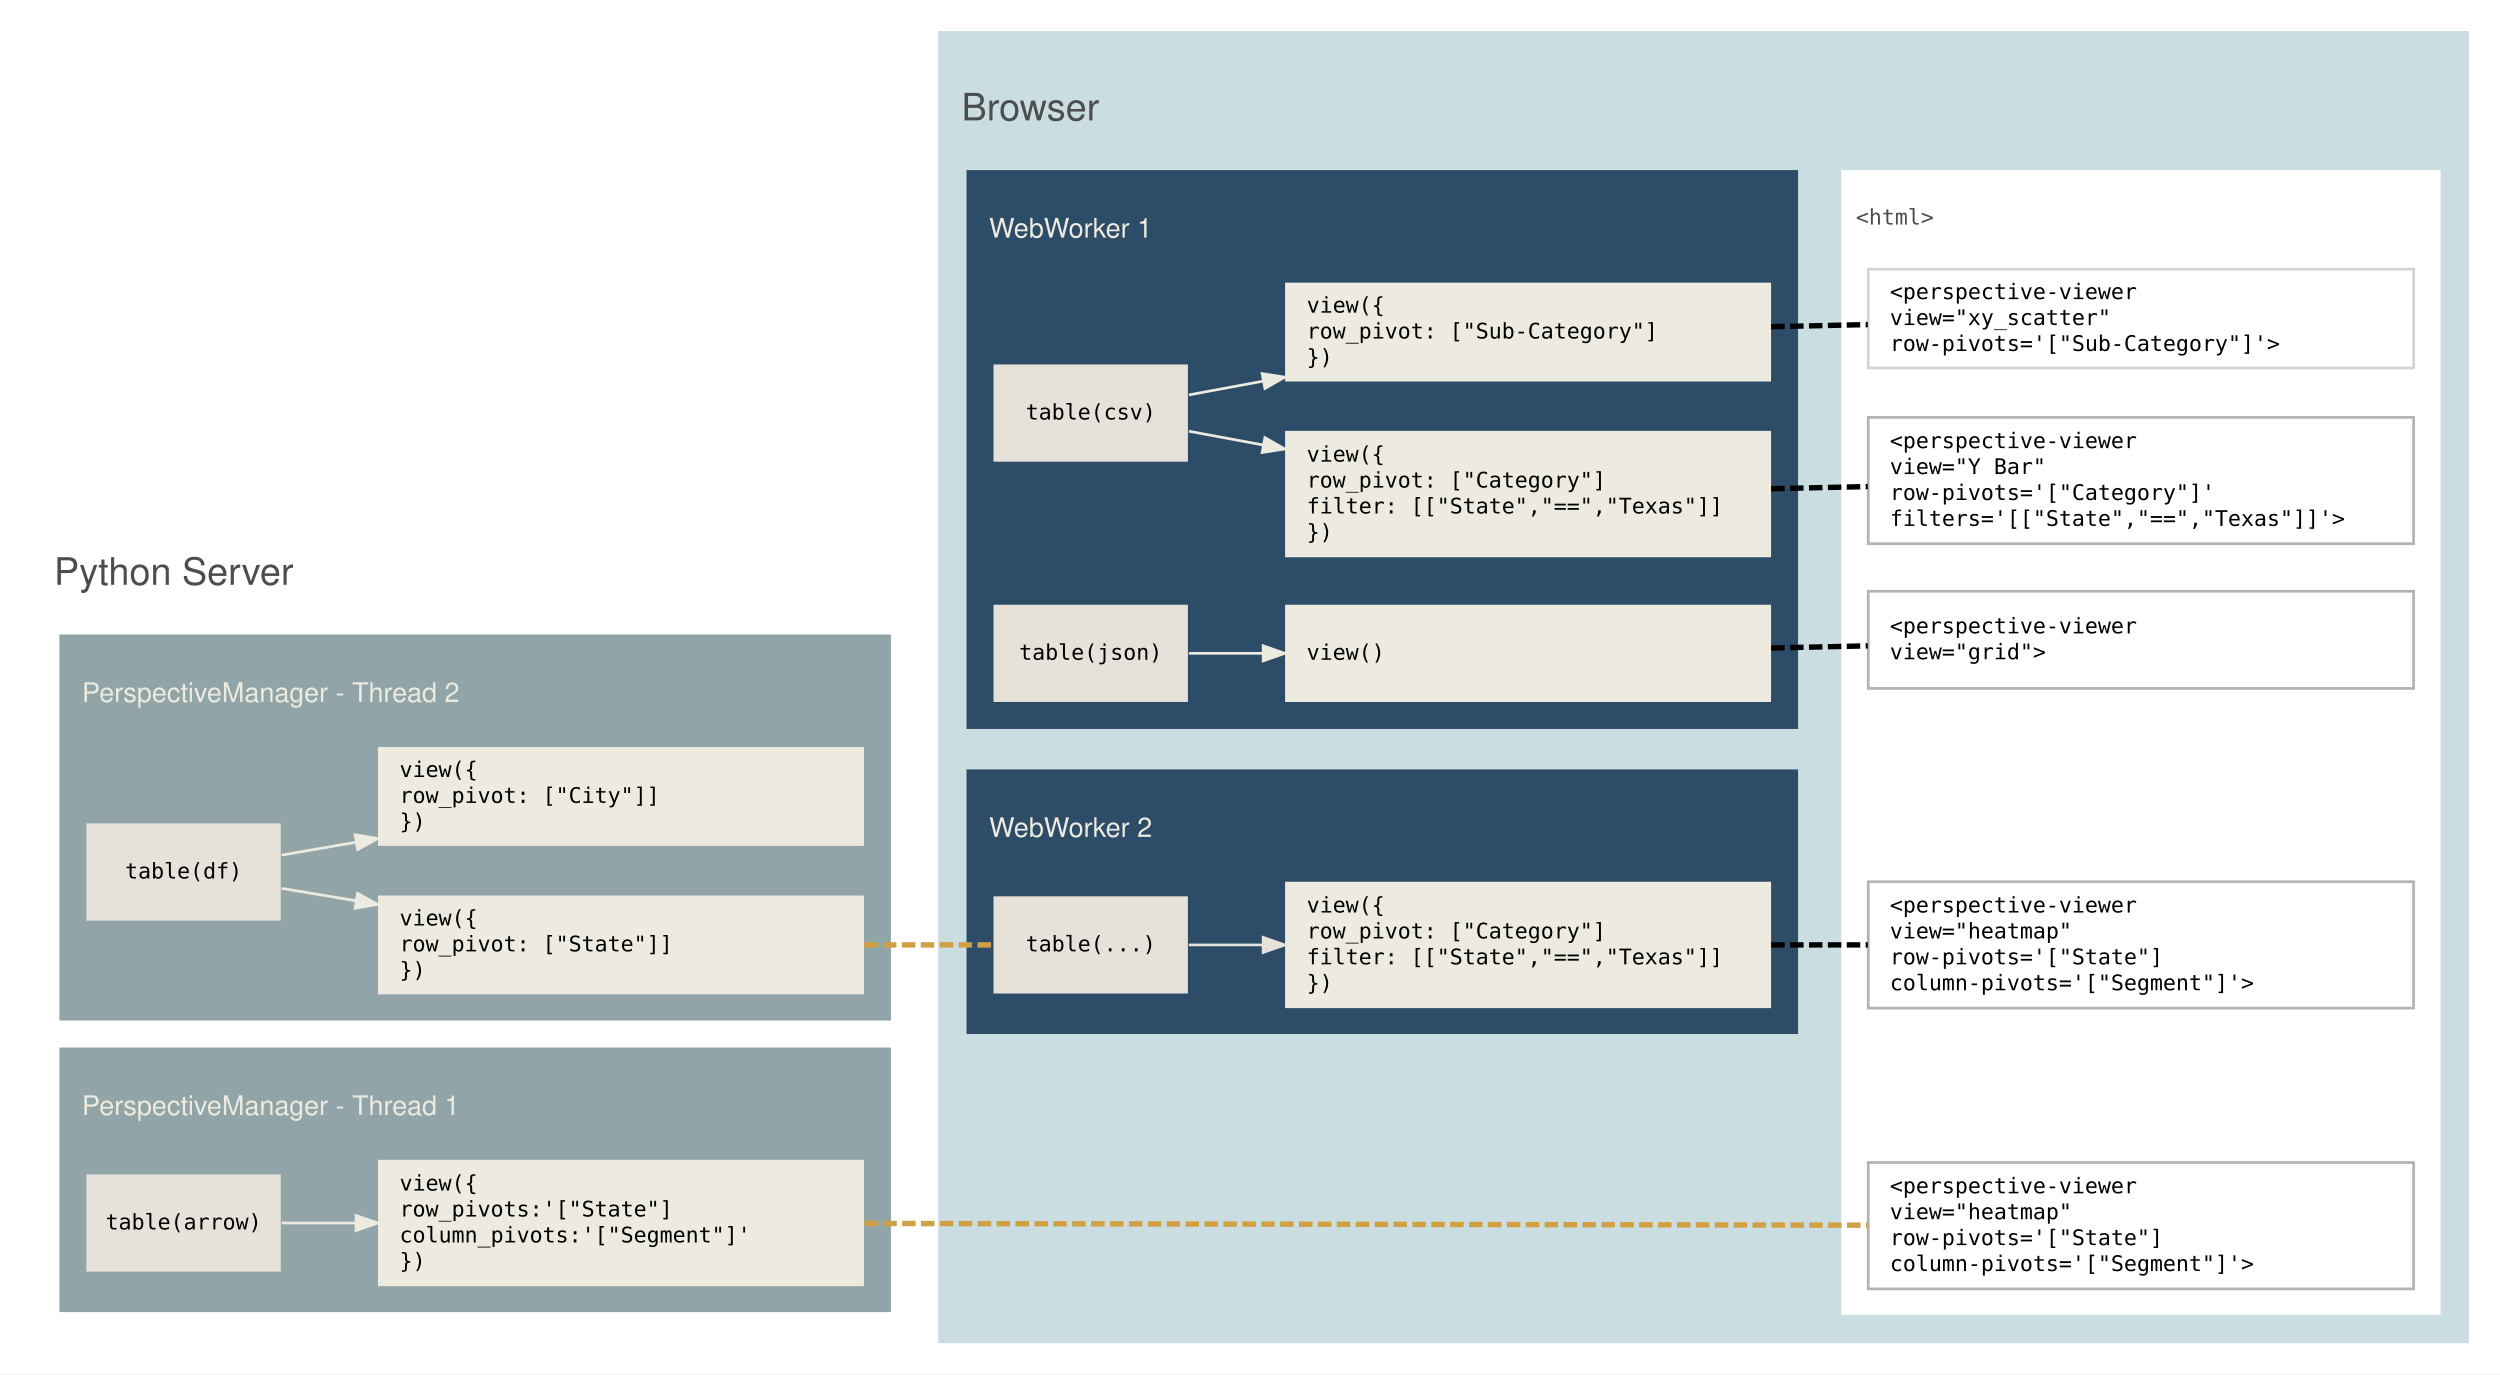
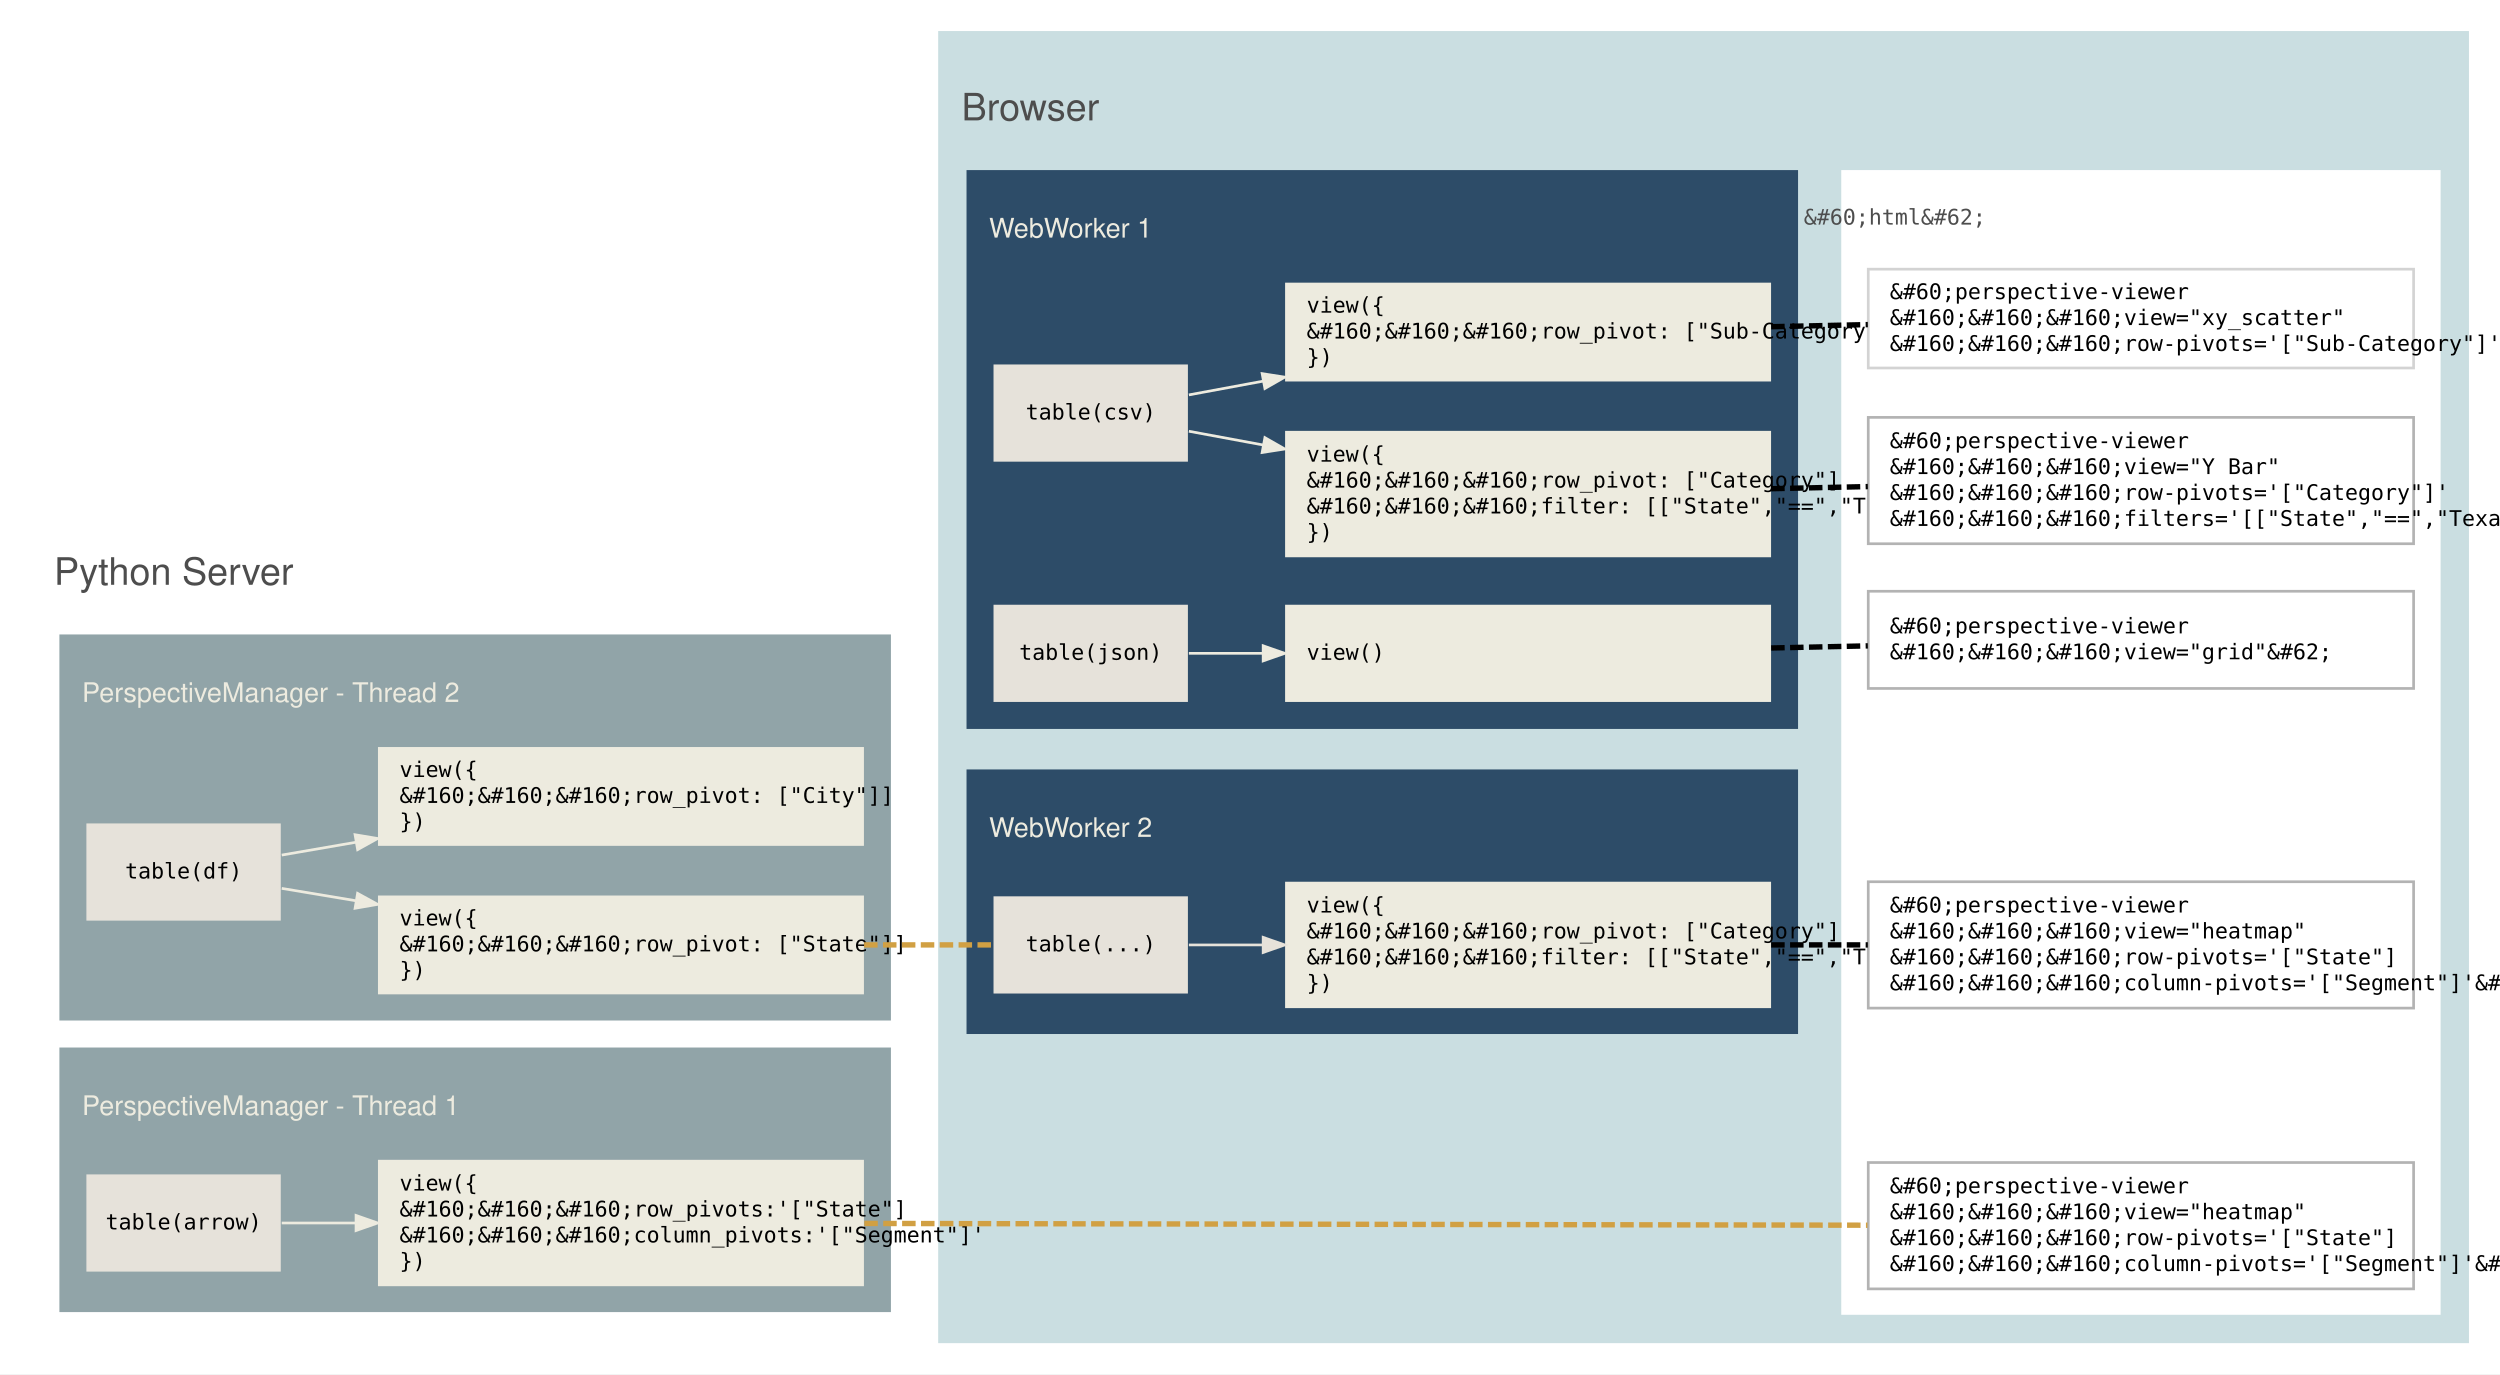
- <svg xmlns="http://www.w3.org/2000/svg" width="926pt" height="509pt" viewBox="0.00 0.00 926.00 509.00">
-   <g id="graph0" class="graph" transform="translate(4,505) scale(1)" data-name="G">
-     <polygon fill="#ffffff" stroke="transparent" points="-4,4 -4,-505 922,-505 922,4 -4,4" style="" />
+ <svg xmlns="http://www.w3.org/2000/svg" width="926pt" height="509pt" viewBox="0 0 926 509">
+   <g id="graph0" class="graph" data-name="G" transform="translate(4,505) scale(1)">
+     <polygon fill="#fff" stroke="transparent" points="-4 4 -4 -505 922 -505 922 4 -4 4" />
    <g id="clust1" class="cluster">
-       <polygon fill="none" stroke="transparent" points="8,-9 8,-321 336,-321 336,-9 8,-9" style="" />
-       <text text-anchor="middle" x="60.344" y="-288.4" font-family="Helvetica,sans-Serif" font-size="14.00" fill="#4d4d4d" style="">Python Server</text>
+       <polygon fill="none" stroke="transparent" points="8 -9 8 -321 336 -321 336 -9 8 -9" />
+       <text x="60.344" y="-288.4" fill="#4d4d4d" font-family="Helvetica,sans-Serif" font-size="14" text-anchor="middle">Python Server</text>
    </g>
    <g id="clust2" class="cluster">
-       <polygon fill="#91a4a8" stroke="transparent" points="18,-127 18,-270 326,-270 326,-127 18,-127" style="" />
-       <text text-anchor="middle" x="96.292" y="-245" font-family="Helvetica,sans-Serif" font-size="10.00" fill="#edebdf" style="">PerspectiveManager - Thread 2</text>
+       <polygon fill="#91a4a8" stroke="transparent" points="18 -127 18 -270 326 -270 326 -127 18 -127" />
+       <text x="96.292" y="-245" fill="#edebdf" font-family="Helvetica,sans-Serif" font-size="10" text-anchor="middle">PerspectiveManager - Thread 2</text>
    </g>
    <g id="clust3" class="cluster">
-       <polygon fill="#91a4a8" stroke="transparent" points="18,-19 18,-117 326,-117 326,-19 18,-19" style="" />
-       <text text-anchor="middle" x="96.292" y="-92" font-family="Helvetica,sans-Serif" font-size="10.00" fill="#edebdf" style="">PerspectiveManager - Thread 1</text>
+       <polygon fill="#91a4a8" stroke="transparent" points="18 -19 18 -117 326 -117 326 -19 18 -19" />
+       <text x="96.292" y="-92" fill="#edebdf" font-family="Helvetica,sans-Serif" font-size="10" text-anchor="middle">PerspectiveManager - Thread 1</text>
    </g>
    <g id="clust4" class="cluster">
-       <polygon fill="#cadee1" stroke="#cadee1" points="344,-8 344,-493 910,-493 910,-8 344,-8" style="" />
-       <text text-anchor="middle" x="377.665" y="-460.4" font-family="Helvetica,sans-Serif" font-size="14.00" fill="#4d4d4d" style="">Browser</text>
+       <polygon fill="#cadee1" stroke="#cadee1" points="344 -8 344 -493 910 -493 910 -8 344 -8" />
+       <text x="377.665" y="-460.4" fill="#4d4d4d" font-family="Helvetica,sans-Serif" font-size="14" text-anchor="middle">Browser</text>
    </g>
    <g id="clust5" class="cluster">
-       <polygon fill="#2d4c68" stroke="transparent" points="354,-235 354,-442 662,-442 662,-235 354,-235" style="" />
-       <text text-anchor="middle" x="392.555" y="-417" font-family="Helvetica,sans-Serif" font-size="10.00" fill="#edebdf" style="">WebWorker 1</text>
+       <polygon fill="#2d4c68" stroke="transparent" points="354 -235 354 -442 662 -442 662 -235 354 -235" />
+       <text x="392.555" y="-417" fill="#edebdf" font-family="Helvetica,sans-Serif" font-size="10" text-anchor="middle">WebWorker 1</text>
    </g>
    <g id="clust7" class="cluster">
-       <polygon fill="#2d4c68" stroke="transparent" points="354,-122 354,-220 662,-220 662,-122 354,-122" style="" />
-       <text text-anchor="middle" x="392.555" y="-195" font-family="Helvetica,sans-Serif" font-size="10.00" fill="#edebdf" style="">WebWorker 2</text>
+       <polygon fill="#2d4c68" stroke="transparent" points="354 -122 354 -220 662 -220 662 -122 354 -122" />
+       <text x="392.555" y="-195" fill="#edebdf" font-family="Helvetica,sans-Serif" font-size="10" text-anchor="middle">WebWorker 2</text>
    </g>
    <g id="clust9" class="cluster">
-       <polygon fill="#ffffff" stroke="transparent" points="678,-18 678,-442 900,-442 900,-18 678,-18" style="" />
-       <text text-anchor="middle" x="697.846" y="-421.8" font-family="monospace" font-size="8.00" fill="#4d4d4d" style="">&lt;html&gt;</text>
+       <polygon fill="#fff" stroke="transparent" points="678 -18 678 -442 900 -442 900 -18 678 -18" />
+       <text x="697.846" y="-421.8" fill="#4d4d4d" font-family="monospace" font-size="8" text-anchor="middle">&amp;#60;html&amp;#62;</text>
    </g>
    <g id="node1" class="node" data-name="table_thread_2">
-       <polygon fill="#e6e2da" stroke="transparent" points="100,-200 28,-200 28,-164 100,-164 100,-200" style="" />
-       <text text-anchor="middle" x="64" y="-179.6" font-family="monospace" font-size="8.00" fill="#000000" style="">table(df)</text>
+       <polygon fill="#e6e2da" stroke="transparent" points="100 -200 28 -200 28 -164 100 -164 100 -200" />
+       <text x="64" y="-179.6" fill="#000" font-family="monospace" font-size="8" text-anchor="middle">table(df)</text>
    </g>
    <g id="node2" class="node" data-name="view_thread_2">
-       <polygon fill="#edebdf" stroke="transparent" points="316,-173.3 136,-173.3 136,-136.7 316,-136.7 316,-173.3" style="" />
-       <text text-anchor="start" x="144" y="-162.2" font-family="monospace" font-size="8.00" fill="#000000" style="">view({</text>
-       <text text-anchor="start" x="144" y="-152.6" font-family="monospace" font-size="8.00" fill="#000000" style="">    row_pivot: ["State"]]</text>
-       <text text-anchor="start" x="144" y="-143" font-family="monospace" font-size="8.00" fill="#000000" style="">})</text>
+       <polygon fill="#edebdf" stroke="transparent" points="316 -173.3 136 -173.3 136 -136.7 316 -136.7 316 -173.3" />
+       <text x="144" y="-162.2" fill="#000" font-family="monospace" font-size="8" text-anchor="start">view({</text>
+       <text x="144" y="-152.6" fill="#000" font-family="monospace" font-size="8" text-anchor="start">&amp;#160;&amp;#160;&amp;#160;row_pivot: ["State"]]</text>
+       <text x="144" y="-143" fill="#000" font-family="monospace" font-size="8" text-anchor="start">})</text>
    </g>
    <g id="edge2" class="edge" data-name="table_thread_2-&gt;view_thread_2">
-       <path fill="none" stroke="#edebdf" d="M100.356,-175.941C108.737,-174.544 118.046,-172.992 127.698,-171.384" style="" />
-       <polygon fill="#edebdf" stroke="#edebdf" points="128.444,-174.098 135.875,-170.021 127.523,-168.574 128.444,-174.098" style="" />
+       <path fill="none" stroke="#edebdf" d="M100.356,-175.941C108.737,-174.544 118.046,-172.992 127.698,-171.384" />
+       <polygon fill="#edebdf" stroke="#edebdf" points="128.444 -174.098 135.875 -170.021 127.523 -168.574 128.444 -174.098" />
    </g>
    <g id="node3" class="node" data-name="view_thread_2_2">
-       <polygon fill="#edebdf" stroke="transparent" points="316,-228.3 136,-228.3 136,-191.7 316,-191.7 316,-228.3" style="" />
-       <text text-anchor="start" x="144" y="-217.2" font-family="monospace" font-size="8.00" fill="#000000" style="">view({</text>
-       <text text-anchor="start" x="144" y="-207.6" font-family="monospace" font-size="8.00" fill="#000000" style="">    row_pivot: ["City"]]</text>
-       <text text-anchor="start" x="144" y="-198" font-family="monospace" font-size="8.00" fill="#000000" style="">})</text>
+       <polygon fill="#edebdf" stroke="transparent" points="316 -228.3 136 -228.3 136 -191.7 316 -191.7 316 -228.3" />
+       <text x="144" y="-217.2" fill="#000" font-family="monospace" font-size="8" text-anchor="start">view({</text>
+       <text x="144" y="-207.6" fill="#000" font-family="monospace" font-size="8" text-anchor="start">&amp;#160;&amp;#160;&amp;#160;row_pivot: ["City"]]</text>
+       <text x="144" y="-198" fill="#000" font-family="monospace" font-size="8" text-anchor="start">})</text>
    </g>
    <g id="edge1" class="edge" data-name="table_thread_2-&gt;view_thread_2_2">
-       <path fill="none" stroke="#edebdf" d="M100.356,-188.284C108.821,-189.747 118.232,-191.374 127.988,-193.06" style="" />
-       <polygon fill="#edebdf" stroke="#edebdf" points="127.514,-195.819 135.875,-194.423 128.468,-190.301 127.514,-195.819" style="" />
+       <path fill="none" stroke="#edebdf" d="M100.356,-188.284C108.821,-189.747 118.232,-191.374 127.988,-193.06" />
+       <polygon fill="#edebdf" stroke="#edebdf" points="127.514 -195.819 135.875 -194.423 128.468 -190.301 127.514 -195.819" />
    </g>
    <g id="node11" class="node" data-name="table12">
-       <polygon fill="#e6e2da" stroke="transparent" points="436,-173 364,-173 364,-137 436,-137 436,-173" style="" />
-       <text text-anchor="middle" x="400" y="-152.6" font-family="monospace" font-size="8.00" fill="#000000" style="">table(...)</text>
+       <polygon fill="#e6e2da" stroke="transparent" points="436 -173 364 -173 364 -137 436 -137 436 -173" />
+       <text x="400" y="-152.6" fill="#000" font-family="monospace" font-size="8" text-anchor="middle">table(...)</text>
    </g>
    <g id="edge8" class="edge" data-name="view_thread_2-&gt;table12">
-       <path fill="none" stroke="#d1a043" stroke-width="2" stroke-dasharray="5,2" d="M316.058,-155C332.974,-155 349.737,-155 363.782,-155" style="" />
+       <path fill="none" stroke="#d1a043" stroke-dasharray="5 2" stroke-width="2" d="M316.058,-155C332.974,-155 349.737,-155 363.782,-155" />
    </g>
    <g id="node4" class="node" data-name="table_thread_1">
-       <polygon fill="#e6e2da" stroke="transparent" points="100,-70 28,-70 28,-34 100,-34 100,-70" style="" />
-       <text text-anchor="middle" x="64" y="-49.6" font-family="monospace" font-size="8.00" fill="#000000" style="">table(arrow)</text>
+       <polygon fill="#e6e2da" stroke="transparent" points="100 -70 28 -70 28 -34 100 -34 100 -70" />
+       <text x="64" y="-49.6" fill="#000" font-family="monospace" font-size="8" text-anchor="middle">table(arrow)</text>
    </g>
    <g id="node5" class="node" data-name="view_thread_1">
-       <polygon fill="#edebdf" stroke="transparent" points="316,-75.402 136,-75.402 136,-28.598 316,-28.598 316,-75.402" style="" />
-       <text text-anchor="start" x="144" y="-64" font-family="monospace" font-size="8.00" fill="#000000" style="">view({</text>
-       <text text-anchor="start" x="144" y="-54.4" font-family="monospace" font-size="8.00" fill="#000000" style="">    row_pivots:'["State"]</text>
-       <text text-anchor="start" x="144" y="-44.8" font-family="monospace" font-size="8.00" fill="#000000" style="">    column_pivots:'["Segment"]'</text>
-       <text text-anchor="start" x="144" y="-35.2" font-family="monospace" font-size="8.00" fill="#000000" style="">})</text>
+       <polygon fill="#edebdf" stroke="transparent" points="316 -75.402 136 -75.402 136 -28.598 316 -28.598 316 -75.402" />
+       <text x="144" y="-64" fill="#000" font-family="monospace" font-size="8" text-anchor="start">view({</text>
+       <text x="144" y="-54.4" fill="#000" font-family="monospace" font-size="8" text-anchor="start">&amp;#160;&amp;#160;&amp;#160;row_pivots:'["State"]</text>
+       <text x="144" y="-44.8" fill="#000" font-family="monospace" font-size="8" text-anchor="start">&amp;#160;&amp;#160;&amp;#160;column_pivots:'["Segment"]'</text>
+       <text x="144" y="-35.2" fill="#000" font-family="monospace" font-size="8" text-anchor="start">})</text>
    </g>
    <g id="edge3" class="edge" data-name="table_thread_1-&gt;view_thread_1">
-       <path fill="none" stroke="#edebdf" d="M100.356,-52C108.737,-52 118.046,-52 127.698,-52" style="" />
-       <polygon fill="#edebdf" stroke="#edebdf" points="127.875,-54.8 135.875,-52 127.874,-49.2 127.875,-54.8" style="" />
+       <path fill="none" stroke="#edebdf" d="M100.356,-52C108.737,-52 118.046,-52 127.698,-52" />
+       <polygon fill="#edebdf" stroke="#edebdf" points="127.875 -54.8 135.875 -52 127.874 -49.2 127.875 -54.8" />
    </g>
    <g id="node19" class="node" data-name="viewer4">
-       <polygon fill="#ffffff" stroke="#b3b3b3" points="890,-74.402 688,-74.402 688,-27.598 890,-27.598 890,-74.402" style="" />
-       <text text-anchor="start" x="696" y="-63" font-family="monospace" font-size="8.00" fill="#000000" style="">&lt;perspective-viewer</text>
-       <text text-anchor="start" x="696" y="-53.4" font-family="monospace" font-size="8.00" fill="#000000" style="">    view="heatmap"</text>
-       <text text-anchor="start" x="696" y="-43.8" font-family="monospace" font-size="8.00" fill="#000000" style="">    row-pivots='["State"]</text>
-       <text text-anchor="start" x="696" y="-34.2" font-family="monospace" font-size="8.00" fill="#000000" style="">    column-pivots='["Segment"]'&gt;</text>
+       <polygon fill="#fff" stroke="#b3b3b3" points="890 -74.402 688 -74.402 688 -27.598 890 -27.598 890 -74.402" />
+       <text x="696" y="-63" fill="#000" font-family="monospace" font-size="8" text-anchor="start">&amp;#60;perspective-viewer</text>
+       <text x="696" y="-53.4" fill="#000" font-family="monospace" font-size="8" text-anchor="start">&amp;#160;&amp;#160;&amp;#160;view="heatmap"</text>
+       <text x="696" y="-43.8" fill="#000" font-family="monospace" font-size="8" text-anchor="start">&amp;#160;&amp;#160;&amp;#160;row-pivots='["State"]</text>
+       <text x="696" y="-34.2" fill="#000" font-family="monospace" font-size="8" text-anchor="start">&amp;#160;&amp;#160;&amp;#160;column-pivots='["Segment"]'&amp;#62;</text>
    </g>
    <g id="edge12" class="edge" data-name="view_thread_1-&gt;viewer4">
-       <path fill="none" stroke="#d1a043" stroke-width="2" stroke-dasharray="5,2" d="M316.143,-51.84C417.568,-51.66 581.926,-51.368 687.708,-51.18" style="" />
+       <path fill="none" stroke="#d1a043" stroke-dasharray="5 2" stroke-width="2" d="M316.143,-51.84C417.568,-51.66 581.926,-51.368 687.708,-51.18" />
    </g>
    <g id="node6" class="node" data-name="table1">
-       <polygon fill="#e6e2da" stroke="transparent" points="436,-370 364,-370 364,-334 436,-334 436,-370" style="" />
-       <text text-anchor="middle" x="400" y="-349.6" font-family="monospace" font-size="8.00" fill="#000000" style="">table(csv)</text>
+       <polygon fill="#e6e2da" stroke="transparent" points="436 -370 364 -370 364 -334 436 -334 436 -370" />
+       <text x="400" y="-349.6" fill="#000" font-family="monospace" font-size="8" text-anchor="middle">table(csv)</text>
    </g>
    <g id="node8" class="node" data-name="view1">
-       <polygon fill="#edebdf" stroke="transparent" points="652,-345.402 472,-345.402 472,-298.598 652,-298.598 652,-345.402" style="" />
-       <text text-anchor="start" x="480" y="-334" font-family="monospace" font-size="8.00" fill="#000000" style="">view({</text>
-       <text text-anchor="start" x="480" y="-324.4" font-family="monospace" font-size="8.00" fill="#000000" style="">    row_pivot: ["Category"]</text>
-       <text text-anchor="start" x="480" y="-314.8" font-family="monospace" font-size="8.00" fill="#000000" style="">    filter: [["State","==","Texas"]]</text>
-       <text text-anchor="start" x="480" y="-305.2" font-family="monospace" font-size="8.00" fill="#000000" style="">})</text>
+       <polygon fill="#edebdf" stroke="transparent" points="652 -345.402 472 -345.402 472 -298.598 652 -298.598 652 -345.402" />
+       <text x="480" y="-334" fill="#000" font-family="monospace" font-size="8" text-anchor="start">view({</text>
+       <text x="480" y="-324.4" fill="#000" font-family="monospace" font-size="8" text-anchor="start">&amp;#160;&amp;#160;&amp;#160;row_pivot: ["Category"]</text>
+       <text x="480" y="-314.8" fill="#000" font-family="monospace" font-size="8" text-anchor="start">&amp;#160;&amp;#160;&amp;#160;filter: [["State","==","Texas"]]</text>
+       <text x="480" y="-305.2" fill="#000" font-family="monospace" font-size="8" text-anchor="start">})</text>
    </g>
    <g id="edge4" class="edge" data-name="table1-&gt;view1">
-       <path fill="none" stroke="#edebdf" d="M436.356,-345.267C444.821,-343.7 454.232,-341.957 463.988,-340.15" style="" />
-       <polygon fill="#edebdf" stroke="#edebdf" points="464.518,-342.9 471.875,-338.69 463.498,-337.394 464.518,-342.9" style="" />
+       <path fill="none" stroke="#edebdf" d="M436.356,-345.267C444.821,-343.7 454.232,-341.957 463.988,-340.15" />
+       <polygon fill="#edebdf" stroke="#edebdf" points="464.518 -342.9 471.875 -338.69 463.498 -337.394 464.518 -342.9" />
    </g>
    <g id="node9" class="node" data-name="view2">
-       <polygon fill="#edebdf" stroke="transparent" points="652,-400.3 472,-400.3 472,-363.7 652,-363.7 652,-400.3" style="" />
-       <text text-anchor="start" x="480" y="-389.2" font-family="monospace" font-size="8.00" fill="#000000" style="">view({</text>
-       <text text-anchor="start" x="480" y="-379.6" font-family="monospace" font-size="8.00" fill="#000000" style="">    row_pivot: ["Sub-Category"]</text>
-       <text text-anchor="start" x="480" y="-370" font-family="monospace" font-size="8.00" fill="#000000" style="">})</text>
+       <polygon fill="#edebdf" stroke="transparent" points="652 -400.3 472 -400.3 472 -363.7 652 -363.7 652 -400.3" />
+       <text x="480" y="-389.2" fill="#000" font-family="monospace" font-size="8" text-anchor="start">view({</text>
+       <text x="480" y="-379.6" fill="#000" font-family="monospace" font-size="8" text-anchor="start">&amp;#160;&amp;#160;&amp;#160;row_pivot: ["Sub-Category"]</text>
+       <text x="480" y="-370" fill="#000" font-family="monospace" font-size="8" text-anchor="start">})</text>
    </g>
    <g id="edge5" class="edge" data-name="table1-&gt;view2">
-       <path fill="none" stroke="#edebdf" d="M436.356,-358.733C444.821,-360.3 454.232,-362.043 463.988,-363.85" style="" />
-       <polygon fill="#edebdf" stroke="#edebdf" points="463.498,-366.606 471.875,-365.31 464.518,-361.1 463.498,-366.606" style="" />
+       <path fill="none" stroke="#edebdf" d="M436.356,-358.733C444.821,-360.3 454.232,-362.043 463.988,-363.85" />
+       <polygon fill="#edebdf" stroke="#edebdf" points="463.498 -366.606 471.875 -365.31 464.518 -361.1 463.498 -366.606" />
    </g>
    <g id="node7" class="node" data-name="table_remote_view">
-       <polygon fill="#e6e2da" stroke="transparent" points="436,-281 364,-281 364,-245 436,-245 436,-281" style="" />
-       <text text-anchor="middle" x="400" y="-260.6" font-family="monospace" font-size="8.00" fill="#000000" style="">table(json)</text>
+       <polygon fill="#e6e2da" stroke="transparent" points="436 -281 364 -281 364 -245 436 -245 436 -281" />
+       <text x="400" y="-260.6" fill="#000" font-family="monospace" font-size="8" text-anchor="middle">table(json)</text>
    </g>
    <g id="node10" class="node" data-name="view3">
-       <polygon fill="#edebdf" stroke="transparent" points="652,-281 472,-281 472,-245 652,-245 652,-281" style="" />
-       <text text-anchor="start" x="480" y="-260.6" font-family="monospace" font-size="8.00" fill="#000000" style="">view()</text>
+       <polygon fill="#edebdf" stroke="transparent" points="652 -281 472 -281 472 -245 652 -245 652 -281" />
+       <text x="480" y="-260.6" fill="#000" font-family="monospace" font-size="8" text-anchor="start">view()</text>
    </g>
    <g id="edge6" class="edge" data-name="table_remote_view-&gt;view3">
-       <path fill="none" stroke="#edebdf" d="M436.356,-263C444.737,-263 454.046,-263 463.698,-263" style="" />
-       <polygon fill="#edebdf" stroke="#edebdf" points="463.875,-265.8 471.875,-263 463.875,-260.2 463.875,-265.8" style="" />
+       <path fill="none" stroke="#edebdf" d="M436.356,-263C444.737,-263 454.046,-263 463.698,-263" />
+       <polygon fill="#edebdf" stroke="#edebdf" points="463.875 -265.8 471.875 -263 463.875 -260.2 463.875 -265.8" />
    </g>
    <g id="node13" class="node" data-name="viewer1">
-       <polygon fill="#ffffff" stroke="#b3b3b3" points="890,-350.402 688,-350.402 688,-303.598 890,-303.598 890,-350.402" style="" />
-       <text text-anchor="start" x="696" y="-339" font-family="monospace" font-size="8.00" fill="#000000" style="">&lt;perspective-viewer</text>
-       <text text-anchor="start" x="696" y="-329.4" font-family="monospace" font-size="8.00" fill="#000000" style="">    view="Y Bar"</text>
-       <text text-anchor="start" x="696" y="-319.8" font-family="monospace" font-size="8.00" fill="#000000" style="">    row-pivots='["Category"]'</text>
-       <text text-anchor="start" x="696" y="-310.2" font-family="monospace" font-size="8.00" fill="#000000" style="">    filters='[["State","==","Texas"]]'&gt;</text>
+       <polygon fill="#fff" stroke="#b3b3b3" points="890 -350.402 688 -350.402 688 -303.598 890 -303.598 890 -350.402" />
+       <text x="696" y="-339" fill="#000" font-family="monospace" font-size="8" text-anchor="start">&amp;#60;perspective-viewer</text>
+       <text x="696" y="-329.4" fill="#000" font-family="monospace" font-size="8" text-anchor="start">&amp;#160;&amp;#160;&amp;#160;view="Y Bar"</text>
+       <text x="696" y="-319.8" fill="#000" font-family="monospace" font-size="8" text-anchor="start">&amp;#160;&amp;#160;&amp;#160;row-pivots='["Category"]'</text>
+       <text x="696" y="-310.2" fill="#000" font-family="monospace" font-size="8" text-anchor="start">&amp;#160;&amp;#160;&amp;#160;filters='[["State","==","Texas"]]'&amp;#62;</text>
    </g>
    <g id="edge9" class="edge" data-name="view1-&gt;viewer1">
-       <path fill="none" stroke="#000000" stroke-width="2" stroke-dasharray="5,2" d="M652.042,-323.983C663.802,-324.242 675.913,-324.509 687.839,-324.772" style="" />
+       <path fill="none" stroke="#000" stroke-dasharray="5 2" stroke-width="2" d="M652.042,-323.983C663.802,-324.242 675.913,-324.509 687.839,-324.772" />
    </g>
    <g id="node14" class="node" data-name="viewer2">
-       <polygon fill="#ffffff" stroke="#d3d3d3" points="890,-405.3 688,-405.3 688,-368.7 890,-368.7 890,-405.3" style="" />
-       <text text-anchor="start" x="696" y="-394.2" font-family="monospace" font-size="8.00" fill="#000000" style="">&lt;perspective-viewer</text>
-       <text text-anchor="start" x="696" y="-384.6" font-family="monospace" font-size="8.00" fill="#000000" style="">    view="xy_scatter"</text>
-       <text text-anchor="start" x="696" y="-375" font-family="monospace" font-size="8.00" fill="#000000" style="">    row-pivots='["Sub-Category"]'&gt;</text>
+       <polygon fill="#fff" stroke="#d3d3d3" points="890 -405.3 688 -405.3 688 -368.7 890 -368.7 890 -405.3" />
+       <text x="696" y="-394.2" fill="#000" font-family="monospace" font-size="8" text-anchor="start">&amp;#60;perspective-viewer</text>
+       <text x="696" y="-384.6" fill="#000" font-family="monospace" font-size="8" text-anchor="start">&amp;#160;&amp;#160;&amp;#160;view="xy_scatter"</text>
+       <text x="696" y="-375" fill="#000" font-family="monospace" font-size="8" text-anchor="start">&amp;#160;&amp;#160;&amp;#160;row-pivots='["Sub-Category"]'&amp;#62;</text>
    </g>
    <g id="edge10" class="edge" data-name="view2-&gt;viewer2">
-       <path fill="none" stroke="#000000" stroke-width="2" stroke-dasharray="5,2" d="M652.042,-383.983C663.802,-384.242 675.913,-384.509 687.839,-384.772" style="" />
+       <path fill="none" stroke="#000" stroke-dasharray="5 2" stroke-width="2" d="M652.042,-383.983C663.802,-384.242 675.913,-384.509 687.839,-384.772" />
    </g>
    <g id="node15" class="node" data-name="viewer3">
-       <polygon fill="#ffffff" stroke="#b3b3b3" points="890,-286 688,-286 688,-250 890,-250 890,-286" style="" />
-       <text text-anchor="start" x="696" y="-270.4" font-family="monospace" font-size="8.00" fill="#000000" style="">&lt;perspective-viewer</text>
-       <text text-anchor="start" x="696" y="-260.8" font-family="monospace" font-size="8.00" fill="#000000" style="">    view="grid"&gt;</text>
+       <polygon fill="#fff" stroke="#b3b3b3" points="890 -286 688 -286 688 -250 890 -250 890 -286" />
+       <text x="696" y="-270.4" fill="#000" font-family="monospace" font-size="8" text-anchor="start">&amp;#60;perspective-viewer</text>
+       <text x="696" y="-260.8" fill="#000" font-family="monospace" font-size="8" text-anchor="start">&amp;#160;&amp;#160;&amp;#160;view="grid"&amp;#62;</text>
    </g>
    <g id="edge11" class="edge" data-name="view3-&gt;viewer3">
-       <path fill="none" stroke="#000000" stroke-width="2" stroke-dasharray="5,2" d="M652.042,-264.983C663.802,-265.242 675.913,-265.509 687.839,-265.772" style="" />
+       <path fill="none" stroke="#000" stroke-dasharray="5 2" stroke-width="2" d="M652.042,-264.983C663.802,-265.242 675.913,-265.509 687.839,-265.772" />
    </g>
    <g id="node12" class="node" data-name="view12">
-       <polygon fill="#edebdf" stroke="transparent" points="652,-178.402 472,-178.402 472,-131.598 652,-131.598 652,-178.402" style="" />
-       <text text-anchor="start" x="480" y="-167" font-family="monospace" font-size="8.00" fill="#000000" style="">view({</text>
-       <text text-anchor="start" x="480" y="-157.4" font-family="monospace" font-size="8.00" fill="#000000" style="">    row_pivot: ["Category"]</text>
-       <text text-anchor="start" x="480" y="-147.8" font-family="monospace" font-size="8.00" fill="#000000" style="">    filter: [["State","==","Texas"]]</text>
-       <text text-anchor="start" x="480" y="-138.2" font-family="monospace" font-size="8.00" fill="#000000" style="">})</text>
+       <polygon fill="#edebdf" stroke="transparent" points="652 -178.402 472 -178.402 472 -131.598 652 -131.598 652 -178.402" />
+       <text x="480" y="-167" fill="#000" font-family="monospace" font-size="8" text-anchor="start">view({</text>
+       <text x="480" y="-157.4" fill="#000" font-family="monospace" font-size="8" text-anchor="start">&amp;#160;&amp;#160;&amp;#160;row_pivot: ["Category"]</text>
+       <text x="480" y="-147.8" fill="#000" font-family="monospace" font-size="8" text-anchor="start">&amp;#160;&amp;#160;&amp;#160;filter: [["State","==","Texas"]]</text>
+       <text x="480" y="-138.2" fill="#000" font-family="monospace" font-size="8" text-anchor="start">})</text>
    </g>
    <g id="edge7" class="edge" data-name="table12-&gt;view12">
-       <path fill="none" stroke="#e6e2da" d="M436.356,-155C444.737,-155 454.046,-155 463.698,-155" style="" />
-       <polygon fill="#e6e2da" stroke="#e6e2da" points="463.875,-157.8 471.875,-155 463.875,-152.2 463.875,-157.8" style="" />
+       <path fill="none" stroke="#e6e2da" d="M436.356,-155C444.737,-155 454.046,-155 463.698,-155" />
+       <polygon fill="#e6e2da" stroke="#e6e2da" points="463.875 -157.8 471.875 -155 463.875 -152.2 463.875 -157.8" />
    </g>
    <g id="node17" class="node" data-name="viewer5">
-       <polygon fill="#ffffff" stroke="#b3b3b3" points="890,-178.402 688,-178.402 688,-131.598 890,-131.598 890,-178.402" style="" />
-       <text text-anchor="start" x="696" y="-167" font-family="monospace" font-size="8.00" fill="#000000" style="">&lt;perspective-viewer</text>
-       <text text-anchor="start" x="696" y="-157.4" font-family="monospace" font-size="8.00" fill="#000000" style="">    view="heatmap"</text>
-       <text text-anchor="start" x="696" y="-147.8" font-family="monospace" font-size="8.00" fill="#000000" style="">    row-pivots='["State"]</text>
-       <text text-anchor="start" x="696" y="-138.2" font-family="monospace" font-size="8.00" fill="#000000" style="">    column-pivots='["Segment"]'&gt;</text>
+       <polygon fill="#fff" stroke="#b3b3b3" points="890 -178.402 688 -178.402 688 -131.598 890 -131.598 890 -178.402" />
+       <text x="696" y="-167" fill="#000" font-family="monospace" font-size="8" text-anchor="start">&amp;#60;perspective-viewer</text>
+       <text x="696" y="-157.4" fill="#000" font-family="monospace" font-size="8" text-anchor="start">&amp;#160;&amp;#160;&amp;#160;view="heatmap"</text>
+       <text x="696" y="-147.8" fill="#000" font-family="monospace" font-size="8" text-anchor="start">&amp;#160;&amp;#160;&amp;#160;row-pivots='["State"]</text>
+       <text x="696" y="-138.2" fill="#000" font-family="monospace" font-size="8" text-anchor="start">&amp;#160;&amp;#160;&amp;#160;column-pivots='["Segment"]'&amp;#62;</text>
    </g>
    <g id="edge13" class="edge" data-name="view12-&gt;viewer5">
-       <path fill="none" stroke="#000000" stroke-width="2" stroke-dasharray="5,2" d="M652.042,-155C663.802,-155 675.913,-155 687.839,-155" style="" />
+       <path fill="none" stroke="#000" stroke-dasharray="5 2" stroke-width="2" d="M652.042,-155C663.802,-155 675.913,-155 687.839,-155" />
    </g>
  </g>
</svg>
